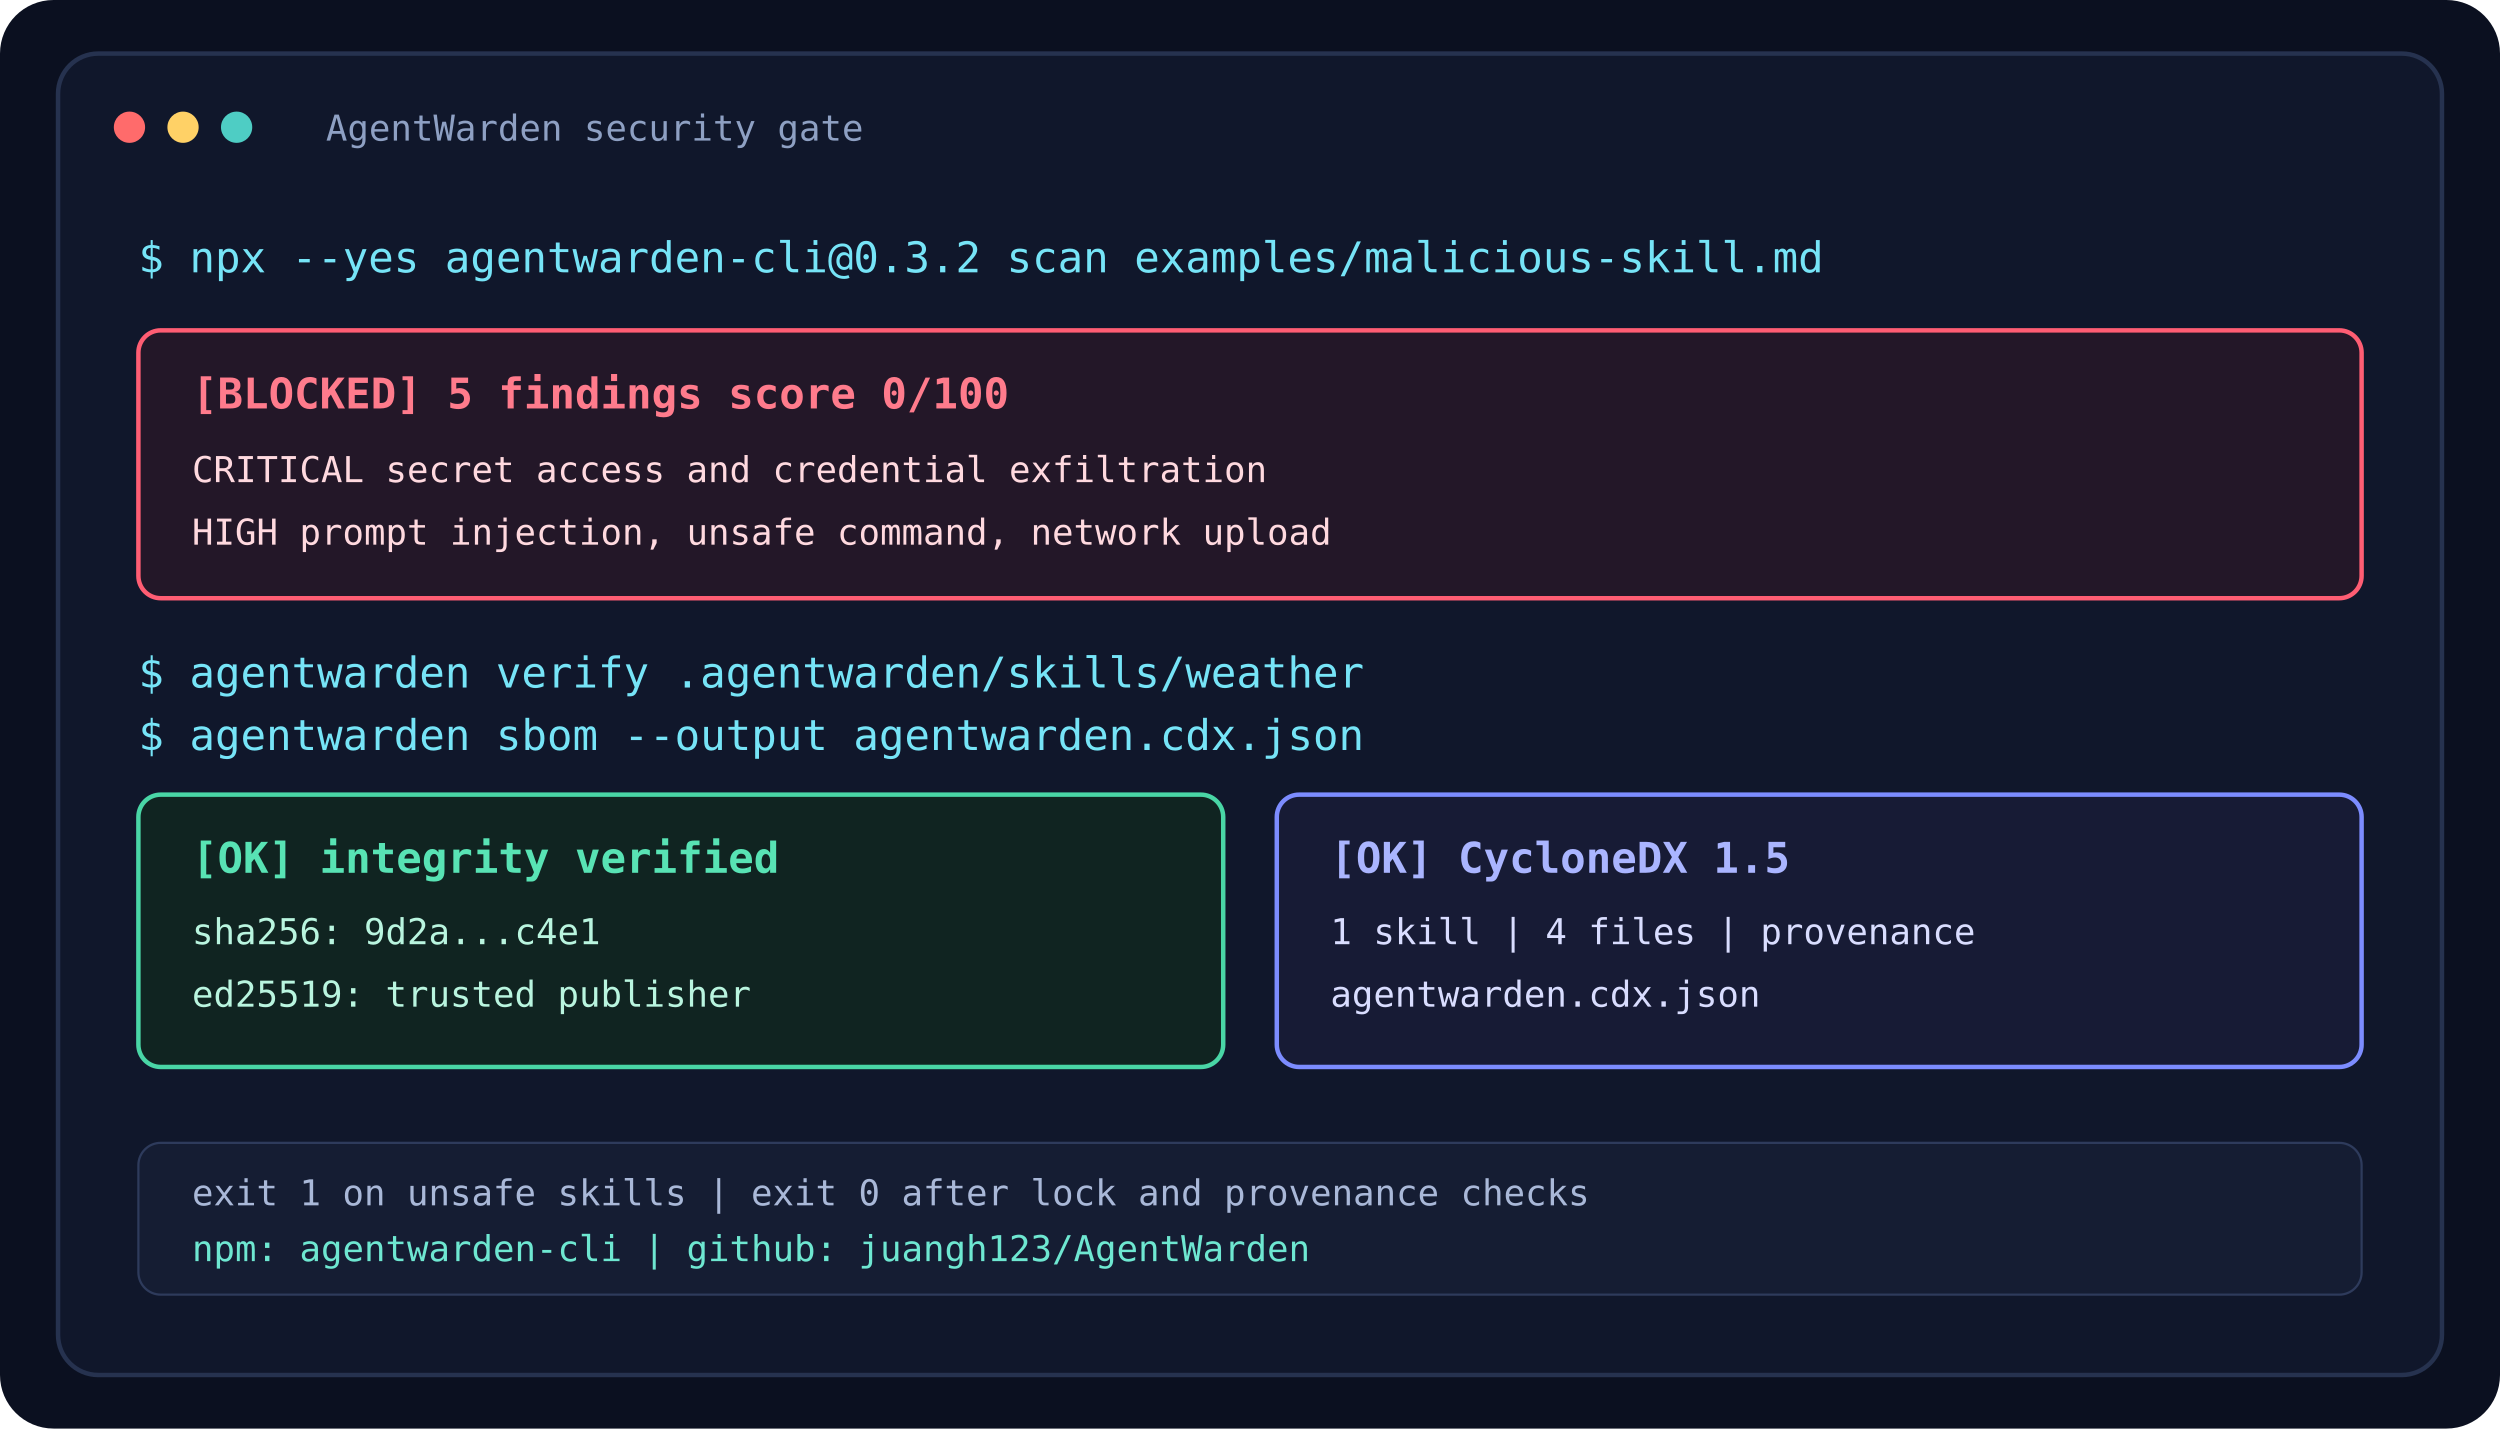
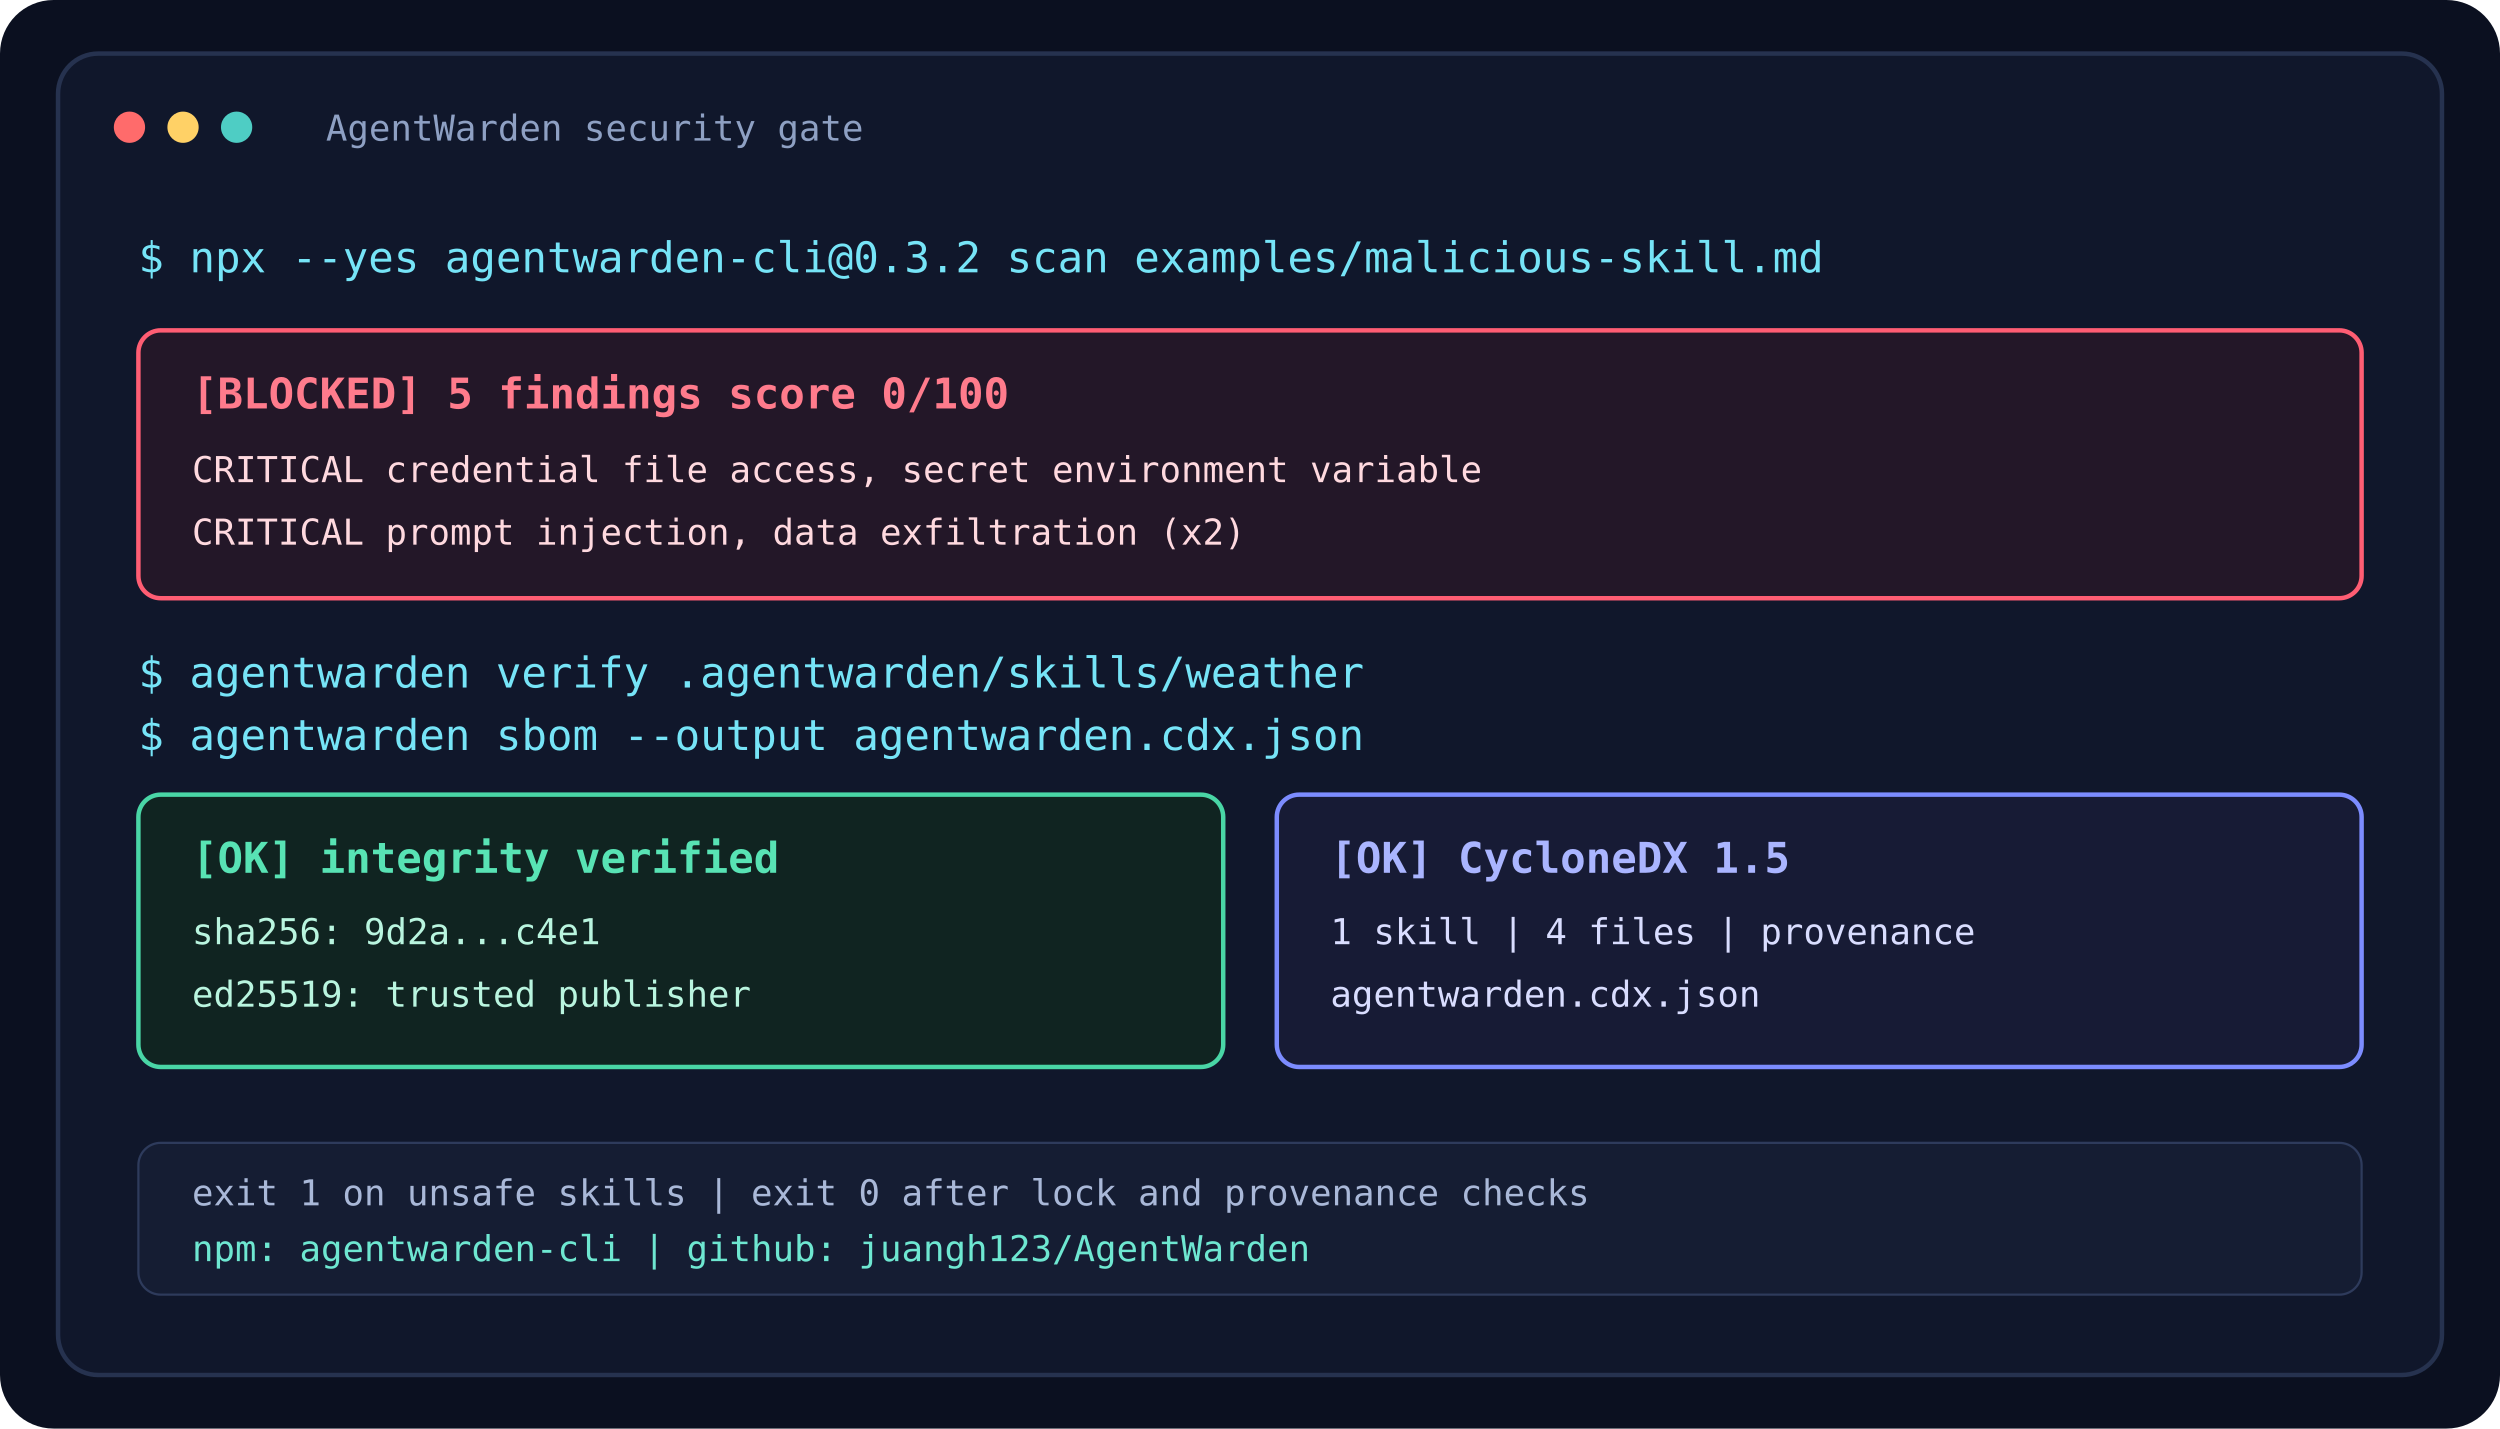
<svg xmlns="http://www.w3.org/2000/svg" width="1120" height="640" viewBox="0 0 1120 640" role="img" aria-labelledby="title desc">
  <rect width="1120" height="640" rx="24" fill="#0b1020" />
  <rect x="26" y="24" width="1068" height="592" rx="18" fill="#10172b" stroke="#26324f" stroke-width="2" />
  <circle cx="58" cy="57" r="7" fill="#ff6b6b" />
  <circle cx="82" cy="57" r="7" fill="#ffd166" />
  <circle cx="106" cy="57" r="7" fill="#4ecdc4" />
  <text x="146" y="63" fill="#8ea0c3" font-family="ui-monospace, SFMono-Regular, Consolas, monospace" font-size="16">AgentWarden security gate</text>
  <text x="62" y="122" fill="#76e4f7" font-family="ui-monospace, SFMono-Regular, Consolas, monospace" font-size="19">$ npx --yes agentwarden-cli@0.3.2 scan examples/malicious-skill.md</text>
  <rect x="62" y="148" width="996" height="120" rx="10" fill="#231728" stroke="#ff5d73" stroke-width="2" />
  <text x="86" y="183" fill="#ff7b8c" font-family="ui-monospace, SFMono-Regular, Consolas, monospace" font-size="19" font-weight="700">[BLOCKED] 5 findings  score 0/100</text>
-   <text x="86" y="216" fill="#ffd9df" font-family="ui-monospace, SFMono-Regular, Consolas, monospace" font-size="16">CRITICAL  secret access and credential exfiltration</text>
-   <text x="86" y="244" fill="#ffd9df" font-family="ui-monospace, SFMono-Regular, Consolas, monospace" font-size="16">HIGH      prompt injection, unsafe command, network upload</text>
+   <text x="86" y="216" fill="#ffd9df" font-family="ui-monospace, SFMono-Regular, Consolas, monospace" font-size="16">CRITICAL  credential file access, secret environment variable</text>
+   <text x="86" y="244" fill="#ffd9df" font-family="ui-monospace, SFMono-Regular, Consolas, monospace" font-size="16">CRITICAL  prompt injection, data exfiltration (x2)</text>
  <text x="62" y="308" fill="#76e4f7" font-family="ui-monospace, SFMono-Regular, Consolas, monospace" font-size="19">$ agentwarden verify .agentwarden/skills/weather</text>
  <text x="62" y="336" fill="#76e4f7" font-family="ui-monospace, SFMono-Regular, Consolas, monospace" font-size="19">$ agentwarden sbom --output agentwarden.cdx.json</text>
  <rect x="62" y="356" width="486" height="122" rx="10" fill="#102421" stroke="#49d6a6" stroke-width="2" />
  <text x="86" y="391" fill="#58e3b4" font-family="ui-monospace, SFMono-Regular, Consolas, monospace" font-size="19" font-weight="700">[OK] integrity verified</text>
  <text x="86" y="423" fill="#b9f5df" font-family="ui-monospace, SFMono-Regular, Consolas, monospace" font-size="16">sha256: 9d2a...c4e1</text>
  <text x="86" y="451" fill="#b9f5df" font-family="ui-monospace, SFMono-Regular, Consolas, monospace" font-size="16">ed25519: trusted publisher</text>
  <rect x="572" y="356" width="486" height="122" rx="10" fill="#171b35" stroke="#7c8cff" stroke-width="2" />
  <text x="596" y="391" fill="#aab5ff" font-family="ui-monospace, SFMono-Regular, Consolas, monospace" font-size="19" font-weight="700">[OK] CycloneDX 1.5</text>
  <text x="596" y="423" fill="#d9ddff" font-family="ui-monospace, SFMono-Regular, Consolas, monospace" font-size="16">1 skill  |  4 files  |  provenance</text>
  <text x="596" y="451" fill="#d9ddff" font-family="ui-monospace, SFMono-Regular, Consolas, monospace" font-size="16">agentwarden.cdx.json</text>
  <rect x="62" y="512" width="996" height="68" rx="10" fill="#151d33" stroke="#2e3b5c" />
  <text x="86" y="540" fill="#a9b8d8" font-family="ui-monospace, SFMono-Regular, Consolas, monospace" font-size="16">exit 1 on unsafe skills  |  exit 0 after lock and provenance checks</text>
  <text x="86" y="565" fill="#6ee7d1" font-family="ui-monospace, SFMono-Regular, Consolas, monospace" font-size="16">npm: agentwarden-cli  |  github: juangh123/AgentWarden</text>
</svg>
